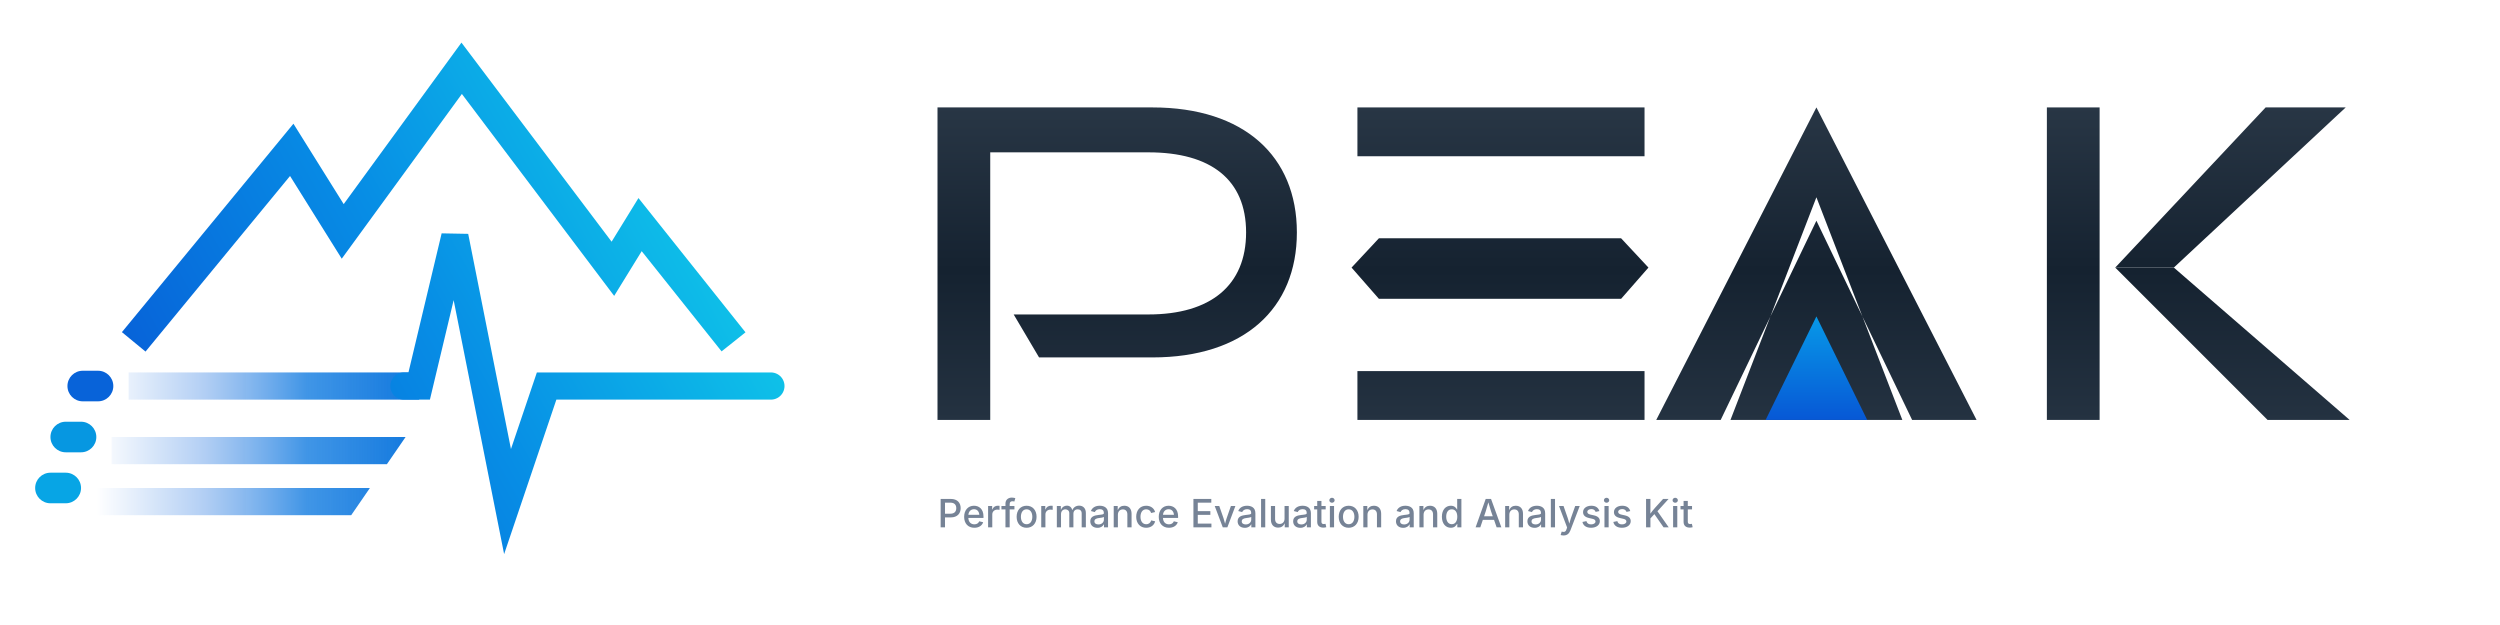
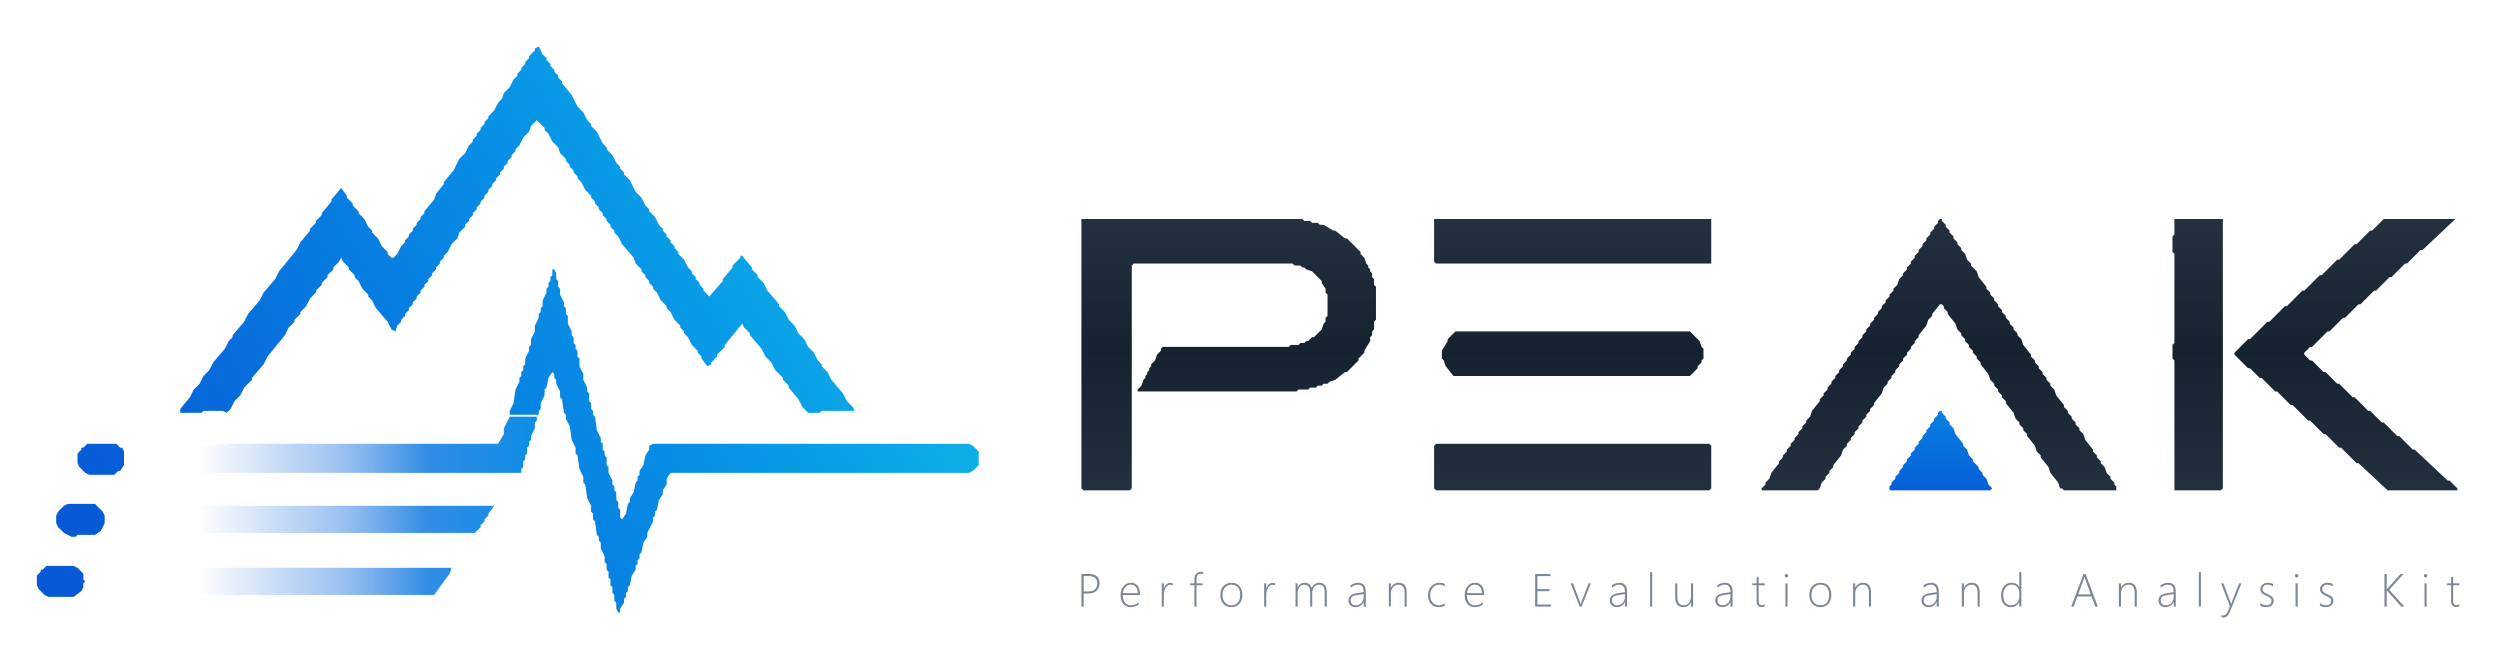
- <svg xmlns="http://www.w3.org/2000/svg" width="1280" height="320" viewBox="0 0 1280 320" role="img" aria-labelledby="title desc">
+ <svg xmlns="http://www.w3.org/2000/svg" width="1290" height="340" viewBox="0 0 1290 340" role="img" aria-labelledby="title desc">
  <defs>
-     <linearGradient id="markGradient" x1="42" y1="232" x2="398" y2="34" gradientUnits="userSpaceOnUse">
+     <linearGradient id="markGradient" x1="70" y1="310" x2="520" y2="35" gradientUnits="userSpaceOnUse">
      <stop offset="0" stop-color="#0759D6" />
-       <stop offset="0.5" stop-color="#078DE5" />
+       <stop offset="0.52" stop-color="#078DE5" />
      <stop offset="1" stop-color="#10CDE9" />
    </linearGradient>
-     <linearGradient id="trailGradient" x1="36" y1="0" x2="236" y2="0" gradientUnits="userSpaceOnUse">
+     <linearGradient id="trailGradient" x1="50" y1="0" x2="286" y2="0" gradientUnits="userSpaceOnUse">
      <stop offset="0" stop-color="#4B8DE5" stop-opacity="0" />
-       <stop offset="0.3" stop-color="#4B8DE5" stop-opacity="0.4" />
-       <stop offset="0.62" stop-color="#167EE1" stop-opacity="0.82" />
-       <stop offset="1" stop-color="#0872DC" />
+       <stop offset="0.22" stop-color="#4B8DE5" stop-opacity="0" />
+       <stop offset="0.52" stop-color="#4B8DE5" stop-opacity="0.52" />
+       <stop offset="0.72" stop-color="#167EE1" stop-opacity="0.88" />
+       <stop offset="1" stop-color="#078DE5" />
    </linearGradient>
-     <linearGradient id="wordGradient" x1="0" y1="55" x2="0" y2="215" gradientUnits="userSpaceOnUse">
+     <linearGradient id="wordGradient" x1="0" y1="90" x2="0" y2="265" gradientUnits="userSpaceOnUse">
      <stop offset="0" stop-color="#283645" />
      <stop offset="0.52" stop-color="#152230" />
      <stop offset="1" stop-color="#243241" />
    </linearGradient>
-     <linearGradient id="accentGradient" x1="930" y1="160" x2="930" y2="214" gradientUnits="userSpaceOnUse">
+     <linearGradient id="accentGradient" x1="0" y1="180" x2="0" y2="260" gradientUnits="userSpaceOnUse">
      <stop offset="0" stop-color="#079BE8" />
      <stop offset="1" stop-color="#0759D6" />
    </linearGradient>
  </defs>
-   <g transform="translate(18 28) scale(0.87)">
-     <path d="M58 169 L151 56 L181 104 L251 8 L340 126 L356 100 L411 169" fill="none" stroke="url(#markGradient)" stroke-width="18" stroke-linejoin="miter" />
-     <rect x="19" y="186" width="27" height="18" rx="9" fill="#0863D9" />
-     <rect x="9" y="216" width="27" height="18" rx="9" fill="#0697E1" />
-     <rect x="0" y="246" width="27" height="18" rx="9" fill="#07A5E5" />
-     <path d="M55 195 H226" fill="none" stroke="url(#trailGradient)" stroke-width="16" />
-     <path d="M45 225 H218 L207 241 H45 Z" fill="url(#trailGradient)" />
-     <path d="M36 255 H197 L186 271 H36 Z" fill="url(#trailGradient)" />
-     <path d="M217 195 H226 L247 107 L278 263 L301 195 H433" fill="none" stroke="url(#markGradient)" stroke-width="16" stroke-linecap="round" stroke-linejoin="miter" />
+   <path d="M263 212 L263 214 L278 214 L278 212 L279 211 L279 208 L281 204 L281 201 L282 200 L283 195 L285 192 L286 193 L286 195 L287 196 L287 198 L289 202 L289 205 L290 206 L291 213 L292 214 L292 216 L294 220 L295 227 L297 231 L297 234 L298 235 L299 242 L301 246 L301 249 L302 250 L303 257 L305 261 L305 264 L306 265 L306 268 L307 269 L308 276 L309 277 L309 279 L310 280 L310 283 L312 287 L312 290 L313 291 L313 294 L314 295 L314 298 L315 299 L315 302 L316 303 L316 306 L317 307 L317 310 L318 311 L318 314 L319 316 L320 316 L320 314 L322 311 L322 309 L323 308 L323 306 L324 305 L324 303 L325 302 L326 297 L328 294 L328 292 L329 291 L329 289 L330 288 L330 286 L331 285 L332 280 L334 277 L334 275 L337 269 L337 267 L338 266 L338 264 L339 263 L340 258 L342 255 L342 253 L344 250 L344 247 L346 244 L500 244 L502 243 L505 240 L505 233 L502 230 L500 229 L337 229 L335 230 L335 232 L333 235 L332 240 L330 243 L330 245 L329 246 L329 248 L328 249 L327 254 L325 257 L325 259 L324 260 L323 265 L321 268 L320 267 L320 263 L319 262 L319 259 L318 258 L318 254 L317 253 L317 251 L316 250 L316 248 L314 244 L314 241 L313 240 L313 236 L312 235 L312 233 L311 232 L311 229 L310 228 L310 226 L308 222 L307 215 L306 214 L306 212 L305 211 L305 208 L304 207 L304 203 L303 202 L303 200 L301 196 L301 193 L299 189 L299 185 L298 184 L298 181 L297 180 L297 178 L296 177 L296 174 L295 173 L295 171 L293 167 L293 163 L292 162 L292 159 L291 158 L291 156 L289 152 L289 149 L288 148 L288 145 L287 144 L287 141 L286 139 L285 139 L285 142 L284 143 L284 145 L283 146 L283 148 L282 149 L282 151 L280 155 L280 158 L279 159 L279 161 L278 162 L278 164 L276 168 L276 171 L274 175 L274 178 L273 179 L273 181 L271 185 L271 188 L270 189 L270 191 L269 192 L269 194 L268 195 L268 197 L266 201 L265 208 Z M441 212 L440 210 L437 207 L435 203 L429 196 L427 192 L424 189 L424 188 L422 186 L420 182 L417 179 L415 175 L412 172 L410 168 L407 165 L405 161 L402 158 L402 157 L396 150 L394 146 L391 143 L391 142 L388 139 L388 138 L383 132 L382 132 L382 133 L378 137 L378 138 L373 144 L373 145 L366 153 L363 150 L363 149 L361 147 L361 146 L359 144 L359 143 L357 141 L357 140 L355 138 L353 134 L350 131 L350 130 L348 128 L348 127 L346 125 L346 124 L344 122 L344 121 L342 119 L342 118 L340 116 L338 112 L335 109 L335 108 L333 106 L331 102 L328 99 L325 93 L322 90 L322 89 L320 87 L320 86 L318 84 L316 80 L313 77 L313 76 L311 74 L308 68 L305 65 L305 64 L303 62 L301 58 L298 55 L295 49 L290 43 L290 42 L288 40 L288 39 L286 37 L286 36 L284 34 L284 33 L282 31 L282 30 L280 28 L278 24 L276 25 L276 26 L273 29 L273 30 L271 32 L271 33 L269 35 L269 36 L267 38 L267 39 L265 41 L263 45 L260 48 L259 51 L257 53 L255 57 L252 60 L252 61 L250 63 L250 64 L248 66 L248 67 L246 69 L246 70 L244 72 L244 73 L242 75 L240 79 L237 82 L234 88 L229 94 L229 95 L225 100 L224 103 L219 109 L219 110 L217 112 L217 113 L215 115 L215 116 L213 118 L213 119 L211 121 L211 122 L209 124 L209 125 L207 127 L205 131 L203 133 L202 133 L200 131 L200 130 L197 127 L195 123 L192 120 L192 119 L190 117 L188 113 L185 110 L185 109 L182 106 L182 105 L179 102 L179 101 L176 97 L171 103 L171 104 L166 110 L166 111 L163 114 L163 115 L160 118 L160 119 L155 125 L153 129 L144 140 L142 144 L136 151 L134 155 L128 162 L126 166 L120 173 L120 174 L118 176 L116 180 L110 187 L108 191 L105 194 L103 198 L100 201 L98 205 L93 211 L93 213 L104 213 L105 212 L115 212 L117 213 L119 211 L121 207 L124 204 L126 200 L130 196 L130 195 L136 188 L138 184 L147 173 L149 169 L152 166 L152 165 L155 162 L155 161 L158 158 L160 154 L163 151 L163 150 L166 147 L166 146 L169 143 L169 142 L172 139 L172 138 L175 135 L176 133 L177 135 L180 138 L180 139 L183 142 L183 143 L185 145 L187 149 L190 152 L190 153 L192 155 L194 159 L200 166 L202 170 L204 171 L205 168 L207 166 L207 165 L209 163 L209 162 L211 160 L211 159 L213 157 L213 156 L215 154 L215 153 L217 151 L217 150 L219 148 L219 147 L221 145 L221 144 L223 142 L223 141 L225 139 L225 138 L227 136 L227 135 L229 133 L229 132 L231 130 L233 126 L236 123 L237 120 L240 117 L240 116 L242 114 L242 113 L244 111 L244 110 L246 108 L246 107 L248 105 L248 104 L250 102 L250 101 L252 99 L252 98 L254 96 L254 95 L256 93 L256 92 L258 90 L258 89 L260 87 L260 86 L262 84 L262 83 L264 81 L264 80 L266 78 L266 77 L268 75 L270 71 L273 68 L274 65 L277 62 L281 66 L281 67 L283 69 L285 73 L288 76 L289 79 L292 82 L292 83 L294 85 L294 86 L296 88 L296 89 L298 91 L298 92 L300 94 L302 98 L305 101 L305 102 L307 104 L307 105 L309 107 L309 108 L311 110 L311 111 L313 113 L313 114 L315 116 L315 117 L317 119 L317 120 L319 122 L321 126 L327 133 L328 136 L331 139 L331 140 L333 142 L333 143 L335 145 L335 146 L337 148 L337 149 L339 151 L341 155 L344 158 L344 159 L346 161 L348 165 L351 168 L351 169 L353 171 L353 172 L355 174 L357 178 L360 181 L360 182 L362 184 L362 185 L365 189 L367 188 L367 187 L370 184 L370 183 L374 179 L374 178 L383 167 L384 169 L382 171 L384 169 L387 172 L387 173 L393 180 L395 184 L398 187 L400 191 L404 195 L404 196 L407 199 L407 200 L412 206 L414 210 L417 213 L423 213 L424 212 Z" fill="url(#markGradient)" fill-rule="evenodd" />
+   <path d="M19 297 L19 302 L20 304 L23 307 L25 308 L38 308 L42 305 L43 303 L43 301 L44 300 L43 299 L43 296 L40 293 L38 292 L24 292 L22 294 L21 294 L21 295 Z M29 266 L29 270 L30 272 L33 275 L37 277 L39 277 L40 276 L49 276 L52 274 L54 270 L54 266 L53 264 L49 260 L35 260 L33 261 L30 264 Z M40 234 L40 239 L41 241 L44 244 L46 245 L59 245 L61 243 L62 243 L64 240 L64 233 L63 231 L62 231 L60 229 L45 229 L43 231 L42 231 L42 232 Z" fill="url(#markGradient)" fill-rule="evenodd" />
+   <path d="M50 302 L52 306 L66 306 L67 307 L71 307 L72 306 L73 307 L224 307 L232 296 L233 293 L54 293 L52 294 L52 298 Z M59 264 L61 266 L61 271 L62 272 L62 274 L67 274 L68 275 L245 275 L248 272 L248 271 L250 269 L250 268 L252 266 L252 265 L255 261 L73 261 L72 262 L60 262 Z M277 215 L263 215 L260 221 L260 224 L257 229 L117 229 L116 230 L115 229 L112 229 L111 230 L73 230 L71 233 L72 234 L72 237 L71 238 L71 242 L72 243 L83 243 L84 244 L85 243 L90 243 L91 244 L269 244 L269 242 L270 241 L270 238 L271 237 L271 235 L272 234 L272 231 L273 230 L273 228 L274 227 L274 225 L276 221 L276 218 L277 217 Z" fill="url(#trailGradient)" fill-rule="evenodd" />
+   <path d="M740 230 L740 252 L741 253 L882 253 L883 252 L883 230 L882 229 L741 229 Z M744 181 L744 185 L745 186 L746 189 L750 194 L872 194 L876 190 L876 189 L878 187 L878 186 L879 185 L879 180 L878 179 L877 176 L872 171 L751 171 L747 175 L747 176 Z M1230 113 L1224 119 L1223 119 L1216 126 L1215 126 L1207 134 L1206 134 L1198 142 L1197 142 L1189 150 L1188 150 L1180 158 L1179 158 L1171 166 L1170 166 L1161 175 L1160 175 L1153 182 L1153 183 L1160 190 L1161 190 L1166 195 L1167 195 L1174 202 L1175 202 L1182 209 L1183 209 L1191 217 L1192 217 L1199 224 L1200 224 L1207 231 L1208 231 L1216 239 L1217 239 L1232 253 L1268 253 L1268 252 L1264 248 L1263 248 L1246 232 L1245 232 L1238 225 L1237 225 L1230 218 L1229 218 L1223 212 L1222 212 L1215 205 L1214 205 L1207 198 L1206 198 L1200 192 L1199 192 L1193 186 L1192 186 L1189 183 L1189 182 L1192 179 L1193 179 L1201 171 L1202 171 L1209 164 L1210 164 L1217 157 L1218 157 L1225 150 L1226 150 L1233 143 L1234 143 L1241 136 L1242 136 L1249 129 L1250 129 L1267 113 Z M1122 113 L1122 121 L1121 122 L1121 130 L1122 131 L1122 177 L1121 178 L1121 185 L1122 186 L1122 253 L1146 253 L1147 252 L1147 113 Z M1092 251 L1091 250 L1091 249 L1089 247 L1089 246 L1087 244 L1086 241 L1084 239 L1084 238 L1082 236 L1082 235 L1080 233 L1080 232 L1076 227 L1075 224 L1073 222 L1073 221 L1071 219 L1071 218 L1069 216 L1069 215 L1067 213 L1067 212 L1065 210 L1065 209 L1061 204 L1060 201 L1058 199 L1058 198 L1056 196 L1056 195 L1054 193 L1054 192 L1052 190 L1052 189 L1050 187 L1050 186 L1048 184 L1048 183 L1044 178 L1043 175 L1041 173 L1041 172 L1039 170 L1039 169 L1037 167 L1037 166 L1035 164 L1035 163 L1033 161 L1033 160 L1031 158 L1031 157 L1029 155 L1029 154 L1027 152 L1027 151 L1025 149 L1025 148 L1021 143 L1020 140 L1017 137 L1017 136 L1015 134 L1014 131 L1012 129 L1012 128 L1010 126 L1010 125 L1008 123 L1008 122 L1006 120 L1006 119 L1004 117 L1004 116 L1002 114 L1002 113 L1001 113 L1000 114 L1000 115 L998 117 L998 118 L996 120 L996 121 L994 123 L994 124 L992 126 L992 127 L990 129 L990 130 L988 132 L988 133 L986 135 L986 136 L984 138 L984 139 L982 141 L982 142 L980 144 L979 147 L977 149 L977 150 L975 152 L975 153 L973 155 L973 156 L971 158 L971 159 L969 161 L969 162 L967 164 L967 165 L965 167 L965 168 L963 170 L963 171 L961 173 L961 174 L959 176 L959 177 L957 179 L957 180 L955 182 L955 183 L953 185 L953 186 L951 188 L951 189 L949 191 L949 192 L947 194 L947 195 L945 197 L945 198 L943 200 L943 201 L941 203 L941 204 L939 206 L939 207 L935 212 L934 215 L932 217 L932 218 L930 220 L930 221 L928 223 L928 224 L926 226 L926 227 L924 229 L924 230 L922 232 L922 233 L920 235 L920 236 L918 238 L918 239 L914 244 L913 247 L911 249 L911 250 L909 252 L909 253 L938 253 L939 252 L940 249 L942 247 L942 246 L944 244 L944 243 L946 241 L946 240 L950 235 L951 232 L953 230 L953 229 L955 227 L955 226 L957 224 L957 223 L959 221 L959 220 L961 218 L961 217 L963 215 L963 214 L965 212 L965 211 L967 209 L967 208 L971 203 L972 200 L974 198 L974 197 L976 195 L976 194 L978 192 L978 191 L980 189 L980 188 L982 186 L982 185 L984 183 L984 182 L986 180 L986 179 L988 177 L988 176 L990 174 L990 173 L994 168 L995 165 L997 163 L997 162 L1001 157 L1002 157 L1003 158 L1003 159 L1005 161 L1005 162 L1009 167 L1010 170 L1012 172 L1012 173 L1014 175 L1014 176 L1016 178 L1016 179 L1018 181 L1018 182 L1020 184 L1020 185 L1022 187 L1022 188 L1026 193 L1027 196 L1029 198 L1029 199 L1031 201 L1031 202 L1033 204 L1033 205 L1035 207 L1035 208 L1039 213 L1040 216 L1042 218 L1042 219 L1044 221 L1044 222 L1046 224 L1046 225 L1050 230 L1051 233 L1053 235 L1053 236 L1057 241 L1058 244 L1062 249 L1063 252 L1064 252 L1065 253 L1092 253 Z M740 113 L740 135 L741 136 L883 136 L883 113 Z M558 252 L559 253 L583 253 L584 252 L584 137 L585 136 L667 136 L668 137 L671 137 L672 138 L673 138 L674 139 L677 140 L682 145 L682 146 L684 149 L684 151 L685 152 L685 163 L684 164 L684 166 L683 167 L682 170 L678 174 L677 174 L675 176 L674 176 L673 177 L671 177 L670 178 L666 178 L665 179 L600 179 L599 180 L599 181 L597 183 L596 186 L594 188 L594 189 L593 190 L593 191 L592 192 L592 193 L591 194 L591 195 L590 196 L589 199 L587 201 L587 202 L669 202 L670 201 L675 201 L676 200 L679 200 L680 199 L682 199 L683 198 L685 198 L686 197 L689 196 L694 192 L695 192 L701 186 L701 185 L704 182 L704 181 L707 176 L707 174 L708 173 L708 171 L709 170 L709 166 L710 165 L710 148 L709 147 L709 144 L708 143 L708 141 L707 140 L707 139 L706 138 L706 137 L705 136 L704 133 L702 131 L702 130 L695 123 L694 123 L689 119 L688 119 L683 116 L681 116 L680 115 L677 115 L676 114 L673 114 L672 113 L558 113 Z" fill="url(#wordGradient)" fill-rule="evenodd" />
+   <path d="M1028 252 L1026 250 L1025 247 L1023 245 L1023 244 L1021 242 L1021 241 L1018 238 L1018 237 L1016 235 L1015 232 L1013 230 L1013 229 L1009 224 L1008 221 L1006 219 L1006 218 L1004 216 L1004 215 L1002 213 L1002 212 L1001 212 L1000 213 L1000 214 L998 216 L998 217 L996 219 L996 220 L994 222 L994 223 L992 225 L992 226 L990 228 L990 229 L988 231 L988 232 L986 234 L986 235 L984 237 L984 238 L982 240 L982 241 L980 243 L980 244 L978 246 L978 247 L976 249 L976 250 L975 251 L975 253 L1027 253 Z" fill="url(#accentGradient)" fill-rule="evenodd" />
+   <g aria-label="Performance Evaluation and Analysis Kit">
+     <path d="M283 575V0H184V1434H530Q751 1434 868.0 1331.5Q985 1229 985 1032Q985 832 854.5 703.5Q724 575 489 575ZM283 1343V666H487Q681 666 782.0 758.5Q883 851 883 1020Q883 1343 512 1343Z" fill="#7C8796" transform="translate(555.8438 313) scale(0.01171875 -0.01171875)" />
+     <path d="M186 508Q186 297 283.5 178.0Q381 59 551 59Q723 59 887 186V88Q728 -25 532 -25Q334 -25 212.0 117.0Q90 259 90 518Q90 742 217.5 895.5Q345 1049 549 1049Q740 1049 842.0 915.0Q944 781 944 549V508ZM848 592Q842 769 763.0 867.0Q684 965 545 965Q401 965 306.5 868.5Q212 772 190 592Z" fill="#7C8796" transform="translate(577.17 313) scale(0.01171875 -0.01171875)" />
+     <path d="M647 928Q601 961 539 961Q418 961 336.0 836.0Q254 711 254 481V0H164V1024H254V797H258Q293 914 369.0 979.0Q445 1044 545 1044Q602 1044 647 1026Z" fill="#7C8796" transform="translate(597.5588 313) scale(0.01171875 -0.01171875)" />
+     <path d="M612 1419Q575 1448 500 1448Q311 1448 311 1194V1024H582V940H311V0H219V940H35V1024H219V1202Q219 1364 300.5 1448.0Q382 1532 504 1532Q569 1532 612 1513Z" fill="#7C8796" transform="translate(613.7523 313) scale(0.01171875 -0.01171875)" />
+     <path d="M575 -25Q351 -25 220.5 122.5Q90 270 90 506Q90 761 226.5 905.0Q363 1049 586 1049Q805 1049 932.0 906.0Q1059 763 1059 510Q1059 271 929.5 123.0Q800 -25 575 -25ZM582 965Q401 965 293.5 843.0Q186 721 186 504Q186 303 291.0 181.0Q396 59 578 59Q763 59 863.0 179.0Q963 299 963 512Q963 731 863.5 848.0Q764 965 582 965Z" fill="#7C8796" transform="translate(628.6449 313) scale(0.01171875 -0.01171875)" />
+     <path d="M647 928Q601 961 539 961Q418 961 336.0 836.0Q254 711 254 481V0H164V1024H254V797H258Q293 914 369.0 979.0Q445 1044 545 1044Q602 1044 647 1026Z" fill="#7C8796" transform="translate(650.3814 313) scale(0.01171875 -0.01171875)" />
+     <path d="M1448 0V616Q1448 809 1387.5 887.0Q1327 965 1196 965Q1075 965 987.0 861.0Q899 757 899 600V0H807V623Q807 965 547 965Q422 965 339.0 860.5Q256 756 256 590V0H164V1024H256V854H260Q367 1049 573 1049Q685 1049 764.5 984.5Q844 920 872 815Q920 926 1009.5 987.5Q1099 1049 1204 1049Q1540 1049 1540 633V0Z" fill="#7C8796" transform="translate(666.5748 313) scale(0.01171875 -0.01171875)" />
+     <path d="M776 0V205H772Q723 100 629.5 37.5Q536 -25 422 -25Q276 -25 191.0 57.0Q106 139 106 264Q106 532 461 588L776 635Q776 965 528 965Q359 965 199 829V940Q256 985 353.5 1017.0Q451 1049 537 1049Q695 1049 781.5 951.0Q868 853 868 666V0ZM494 510Q333 487 268.0 435.5Q203 384 203 268Q203 177 263.5 118.0Q324 59 432 59Q580 59 678.0 168.5Q776 278 776 451V551Z" fill="#7C8796" transform="translate(694.5691 313) scale(0.01171875 -0.01171875)" />
+     <path d="M860 0V596Q860 965 594 965Q446 965 351.0 856.5Q256 748 256 588V0H164V1024H256V838H260Q372 1049 610 1049Q776 1049 864.0 938.5Q952 828 952 623V0Z" fill="#7C8796" transform="translate(714.7 313) scale(0.01171875 -0.01171875)" />
+     <path d="M827 45Q713 -25 555 -25Q346 -25 218.0 118.5Q90 262 90 494Q90 738 234.0 893.5Q378 1049 604 1049Q721 1049 831 1001V897Q721 965 590 965Q410 965 298.0 835.5Q186 706 186 500Q186 301 288.5 180.0Q391 59 559 59Q713 59 827 141Z" fill="#7C8796" transform="translate(735.8154 313) scale(0.01171875 -0.01171875)" />
+     <path d="M186 508Q186 297 283.5 178.0Q381 59 551 59Q723 59 887 186V88Q728 -25 532 -25Q334 -25 212.0 117.0Q90 259 90 518Q90 742 217.5 895.5Q345 1049 549 1049Q740 1049 842.0 915.0Q944 781 944 549V508ZM848 592Q842 769 763.0 867.0Q684 965 545 965Q401 965 306.5 868.5Q212 772 190 592Z" fill="#7C8796" transform="translate(754.7393 313) scale(0.01171875 -0.01171875)" />
+     <path d="M184 0V1434H854V1343H283V768H813V678H283V90H887V0Z" fill="#7C8796" transform="translate(789.9739 313) scale(0.01171875 -0.01171875)" />
+     <path d="M500 0H416L20 1024H123L428 209Q450 150 459 102H463Q476 165 492 205L807 1024H907Z" fill="#7C8796" transform="translate(810.2455 313) scale(0.01171875 -0.01171875)" />
+     <path d="M776 0V205H772Q723 100 629.5 37.5Q536 -25 422 -25Q276 -25 191.0 57.0Q106 139 106 264Q106 532 461 588L776 635Q776 965 528 965Q359 965 199 829V940Q256 985 353.5 1017.0Q451 1049 537 1049Q695 1049 781.5 951.0Q868 853 868 666V0ZM494 510Q333 487 268.0 435.5Q203 384 203 268Q203 177 263.5 118.0Q324 59 432 59Q580 59 678.0 168.5Q776 278 776 451V551Z" fill="#7C8796" transform="translate(829.3921 313) scale(0.01171875 -0.01171875)" />
+     <path d="M164 0V1516H256V0Z" fill="#7C8796" transform="translate(849.523 313) scale(0.01171875 -0.01171875)" />
+     <path d="M840 0V186H836Q729 -25 506 -25Q143 -25 143 432V1024H236V455Q236 247 304.5 153.0Q373 59 520 59Q663 59 751.5 164.0Q840 269 840 444V1024H932V0Z" fill="#7C8796" transform="translate(862.7165 313) scale(0.01171875 -0.01171875)" />
+     <path d="M776 0V205H772Q723 100 629.5 37.5Q536 -25 422 -25Q276 -25 191.0 57.0Q106 139 106 264Q106 532 461 588L776 635Q776 965 528 965Q359 965 199 829V940Q256 985 353.5 1017.0Q451 1049 537 1049Q695 1049 781.5 951.0Q868 853 868 666V0ZM494 510Q333 487 268.0 435.5Q203 384 203 268Q203 177 263.5 118.0Q324 59 432 59Q580 59 678.0 168.5Q776 278 776 451V551Z" fill="#7C8796" transform="translate(883.8318 313) scale(0.01171875 -0.01171875)" />
+     <path d="M569 14Q497 -20 434 -20Q207 -20 207 252V940H23V1024H207V1290Q229 1298 253 1306Q277 1313 299 1321V1024H569V940H299V264Q299 158 332.5 110.5Q366 63 446 63Q503 63 569 100Z" fill="#7C8796" transform="translate(903.9628 313) scale(0.01171875 -0.01171875)" />
+     <path d="M209 1282Q179 1282 156.0 1304.0Q133 1326 133 1360Q133 1393 156.5 1413.5Q180 1434 209 1434Q240 1434 263.5 1414.0Q287 1394 287 1360Q287 1328 264.0 1305.0Q241 1282 209 1282ZM164 0V1024H256V0Z" fill="#7C8796" transform="translate(919.3594 313) scale(0.01171875 -0.01171875)" />
+     <path d="M575 -25Q351 -25 220.5 122.5Q90 270 90 506Q90 761 226.5 905.0Q363 1049 586 1049Q805 1049 932.0 906.0Q1059 763 1059 510Q1059 271 929.5 123.0Q800 -25 575 -25ZM582 965Q401 965 293.5 843.0Q186 721 186 504Q186 303 291.0 181.0Q396 59 578 59Q763 59 863.0 179.0Q963 299 963 512Q963 731 863.5 848.0Q764 965 582 965Z" fill="#7C8796" transform="translate(932.5528 313) scale(0.01171875 -0.01171875)" />
+     <path d="M860 0V596Q860 965 594 965Q446 965 351.0 856.5Q256 748 256 588V0H164V1024H256V838H260Q372 1049 610 1049Q776 1049 864.0 938.5Q952 828 952 623V0Z" fill="#7C8796" transform="translate(954.2893 313) scale(0.01171875 -0.01171875)" />
+     <path d="M776 0V205H772Q723 100 629.5 37.5Q536 -25 422 -25Q276 -25 191.0 57.0Q106 139 106 264Q106 532 461 588L776 635Q776 965 528 965Q359 965 199 829V940Q256 985 353.5 1017.0Q451 1049 537 1049Q695 1049 781.5 951.0Q868 853 868 666V0ZM494 510Q333 487 268.0 435.5Q203 384 203 268Q203 177 263.5 118.0Q324 59 432 59Q580 59 678.0 168.5Q776 278 776 451V551Z" fill="#7C8796" transform="translate(990.2504 313) scale(0.01171875 -0.01171875)" />
+     <path d="M860 0V596Q860 965 594 965Q446 965 351.0 856.5Q256 748 256 588V0H164V1024H256V838H260Q372 1049 610 1049Q776 1049 864.0 938.5Q952 828 952 623V0Z" fill="#7C8796" transform="translate(1010.381 313) scale(0.01171875 -0.01171875)" />
+     <path d="M891 0V186H887Q837 89 739.0 32.0Q641 -25 518 -25Q329 -25 209.5 113.0Q90 251 90 494Q90 742 220.5 895.5Q351 1049 559 1049Q789 1049 887 860H891V1516H983V0ZM891 623Q891 766 800.5 865.5Q710 965 557 965Q396 965 291.0 841.5Q186 718 186 502Q186 290 280.5 174.5Q375 59 524 59Q699 59 795.0 167.5Q891 276 891 432Z" fill="#7C8796" transform="translate(1031.497 313) scale(0.01171875 -0.01171875)" />
+     <path d="M1118 0 954 446H332L168 0H59L600 1434H694L1229 0ZM678 1200Q667 1230 660 1259Q653 1284 645 1309H641Q624 1243 608 1202L367 537H920Z" fill="#7C8796" transform="translate(1068.055 313) scale(0.01171875 -0.01171875)" />
+     <path d="M860 0V596Q860 965 594 965Q446 965 351.0 856.5Q256 748 256 588V0H164V1024H256V838H260Q372 1049 610 1049Q776 1049 864.0 938.5Q952 828 952 623V0Z" fill="#7C8796" transform="translate(1091.421 313) scale(0.01171875 -0.01171875)" />
+     <path d="M776 0V205H772Q723 100 629.5 37.5Q536 -25 422 -25Q276 -25 191.0 57.0Q106 139 106 264Q106 532 461 588L776 635Q776 965 528 965Q359 965 199 829V940Q256 985 353.5 1017.0Q451 1049 537 1049Q695 1049 781.5 951.0Q868 853 868 666V0ZM494 510Q333 487 268.0 435.5Q203 384 203 268Q203 177 263.5 118.0Q324 59 432 59Q580 59 678.0 168.5Q776 278 776 451V551Z" fill="#7C8796" transform="translate(1112.536 313) scale(0.01171875 -0.01171875)" />
+     <path d="M164 0V1516H256V0Z" fill="#7C8796" transform="translate(1132.667 313) scale(0.01171875 -0.01171875)" />
+     <path d="M414 -209Q358 -347 290.0 -414.0Q222 -481 115 -481Q70 -481 35 -467V-375Q71 -389 119 -389Q242 -389 313 -219L408 8L20 1024H123L432 190Q442 163 446 149Q450 130 455 115H459L483 184L813 1024H913Z" fill="#7C8796" transform="translate(1145.861 313) scale(0.01171875 -0.01171875)" />
+     <path d="M111 45V156Q163 111 237.0 85.0Q311 59 365 59Q606 59 606 256Q606 324 553.0 372.0Q500 420 381 471Q234 535 174.5 603.5Q115 672 115 770Q115 895 210.5 972.0Q306 1049 446 1049Q578 1049 672 995V891Q558 965 436 965Q335 965 273.0 912.5Q211 860 211 776Q211 703 250.0 657.5Q289 612 422 553Q582 481 642.0 419.5Q702 358 702 256Q702 134 610.5 54.5Q519 -25 358 -25Q210 -25 111 45Z" fill="#7C8796" transform="translate(1165.007 313) scale(0.01171875 -0.01171875)" />
+     <path d="M209 1282Q179 1282 156.0 1304.0Q133 1326 133 1360Q133 1393 156.5 1413.5Q180 1434 209 1434Q240 1434 263.5 1414.0Q287 1394 287 1360Q287 1328 264.0 1305.0Q241 1282 209 1282ZM164 0V1024H256V0Z" fill="#7C8796" transform="translate(1182.595 313) scale(0.01171875 -0.01171875)" />
+     <path d="M111 45V156Q163 111 237.0 85.0Q311 59 365 59Q606 59 606 256Q606 324 553.0 372.0Q500 420 381 471Q234 535 174.5 603.5Q115 672 115 770Q115 895 210.5 972.0Q306 1049 446 1049Q578 1049 672 995V891Q558 965 436 965Q335 965 273.0 912.5Q211 860 211 776Q211 703 250.0 657.5Q289 612 422 553Q582 481 642.0 419.5Q702 358 702 256Q702 134 610.5 54.5Q519 -25 358 -25Q210 -25 111 45Z" fill="#7C8796" transform="translate(1195.789 313) scale(0.01171875 -0.01171875)" />
+     <path d="M922 0 311 686Q294 705 287 719H283V0H184V1434H283V758H287Q299 779 313 793L893 1434H1022L393 739L1061 0Z" fill="#7C8796" transform="translate(1228.223 313) scale(0.01171875 -0.01171875)" />
+     <path d="M209 1282Q179 1282 156.0 1304.0Q133 1326 133 1360Q133 1393 156.5 1413.5Q180 1434 209 1434Q240 1434 263.5 1414.0Q287 1394 287 1360Q287 1328 264.0 1305.0Q241 1282 209 1282ZM164 0V1024H256V0Z" fill="#7C8796" transform="translate(1249.139 313) scale(0.01171875 -0.01171875)" />
+     <path d="M569 14Q497 -20 434 -20Q207 -20 207 252V940H23V1024H207V1290Q229 1298 253 1306Q277 1313 299 1321V1024H569V940H299V264Q299 158 332.5 110.5Q366 63 446 63Q503 63 569 100Z" fill="#7C8796" transform="translate(1262.332 313) scale(0.01171875 -0.01171875)" />
  </g>
-   <g fill="url(#wordGradient)">
-     <path d="M480 55 H590 C637 55 664 80 664 119 C664 158 637 183 590 183 H532 L519 161 H588 C620 161 638 146 638 119 C638 92 620 78 588 78 H507 V215 H480 Z" />
-     <path d="M695 55 H842 V80 H695 Z" />
-     <path d="M706 122 H830 L844 137 L830 153 H706 L692 137 Z" />
-     <path d="M695 190 H842 V215 H695 Z" />
-     <path fill-rule="evenodd" d="M930 55 L1012 215 H979 L930 113 L881 215 H848 Z M930 101 L886 215 H974 Z" />
-     <path d="M1048 55 H1075 V215 H1048 Z" />
-     <path d="M1083 137 L1160 55 H1201 L1113 137 Z" />
-     <path d="M1083 137 H1113 L1203 215 H1161 Z" />
-   </g>
-   <path d="M930 162 L956 215 H904 Z" fill="url(#accentGradient)" />
-   <text x="480" y="270" textLength="723" lengthAdjust="spacing" fill="#768396" font-family="Inter, ui-sans-serif, system-ui, -apple-system, BlinkMacSystemFont, 'Segoe UI', sans-serif" font-size="20" font-weight="500">Performance Evaluation and Analysis Kit</text>
</svg>
